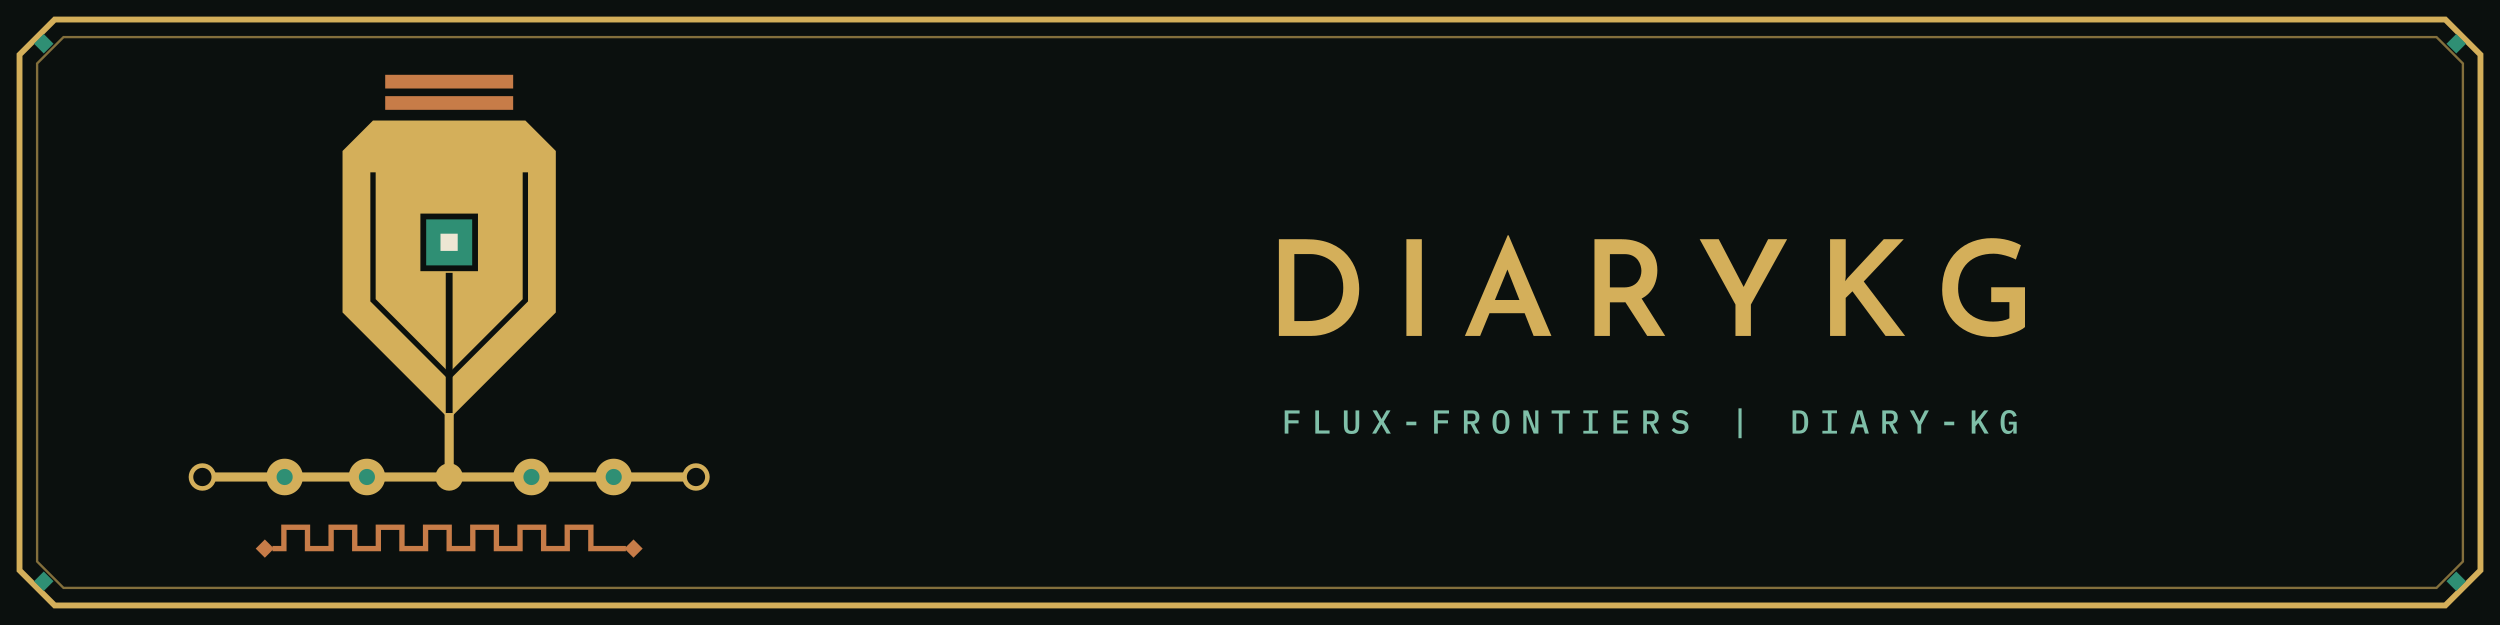
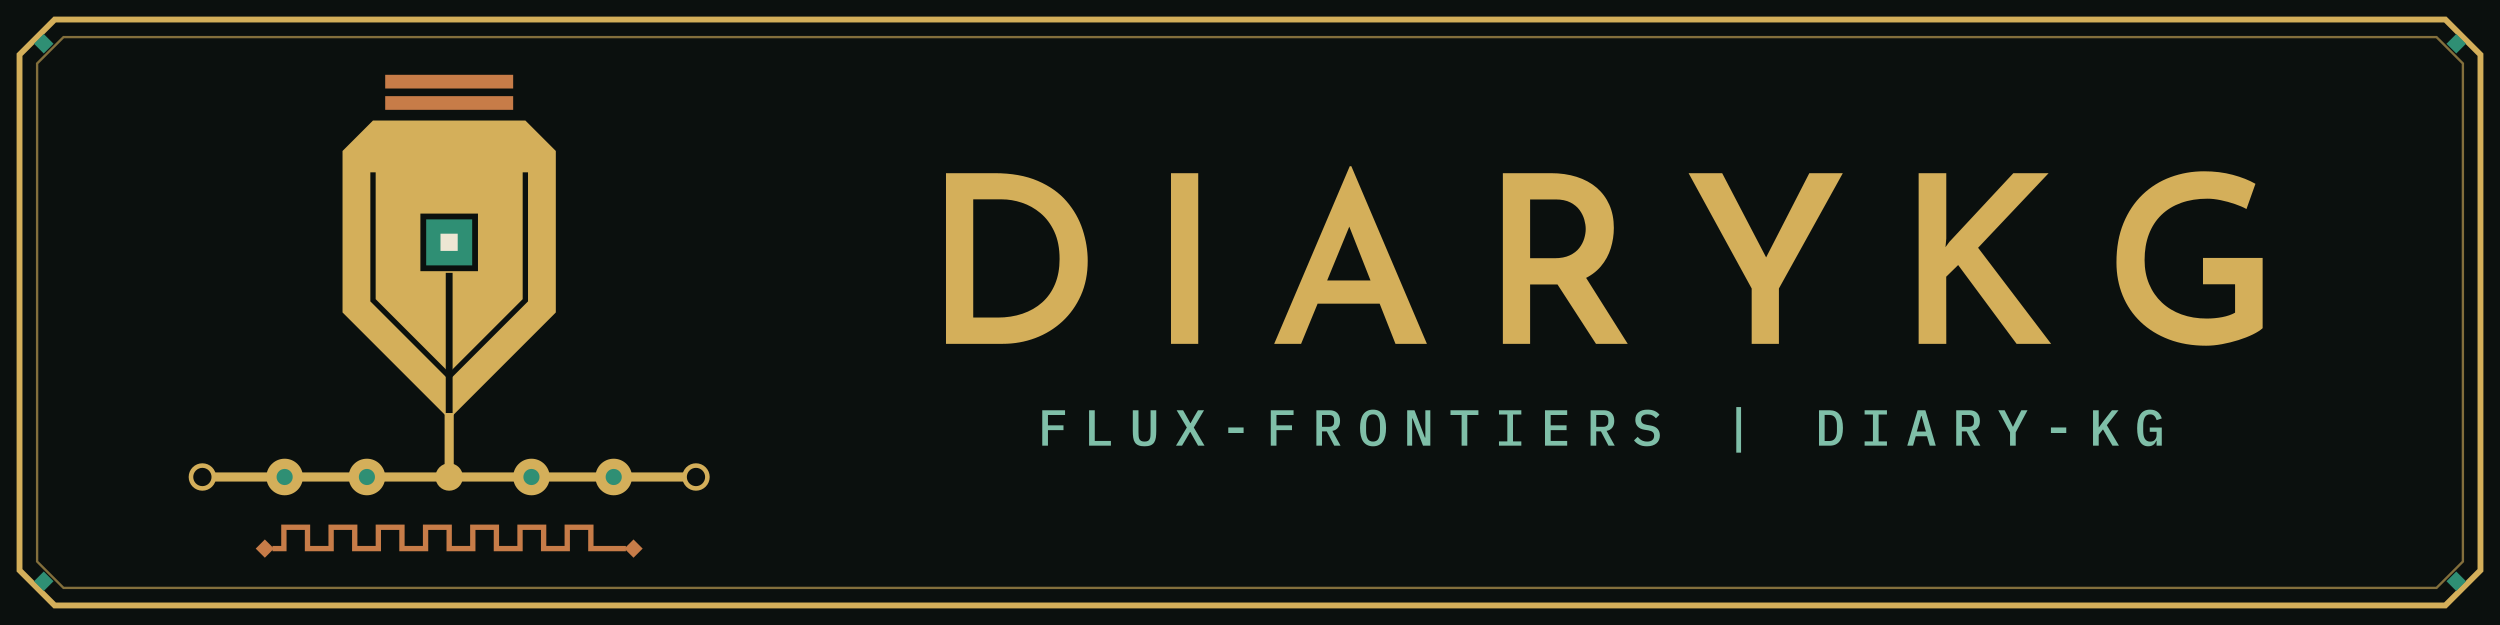
<svg xmlns="http://www.w3.org/2000/svg" width="1280" height="320" viewBox="0 0 1280 320">
  <rect width="1280" height="320" fill="#0B100E" />
  <path d="M28 10H1252L1270 28V292L1252 310H28L10 292V28Z" fill="none" stroke="#D4AF5A" stroke-width="3" />
  <path d="M32.5 19H1247.5L1261 32.5V287.5L1247.5 301H32.5L19 287.5V32.5Z" fill="none" stroke="#D4AF5A" stroke-width="1.2" stroke-opacity=".6" />
  <path fill="#2F8F74" d="M22.4 17.4L27.4 22.4L22.4 27.4L17.4 22.4Z" />
  <path fill="#2F8F74" d="M1257.6 17.4L1262.6 22.4L1257.6 27.4L1252.6 22.4Z" />
  <path fill="#2F8F74" d="M22.4 292.6L27.4 297.6L22.4 302.6L17.4 297.6Z" />
  <path fill="#2F8F74" d="M1257.6 292.6L1262.6 297.6L1257.6 302.6L1252.6 297.6Z" />
  <g transform="translate(30.3 7.1) scale(0.78)">
    <rect x="214" y="40" width="84" height="9" fill="#C77C48" />
    <rect x="214" y="54" width="84" height="9" fill="#C77C48" />
    <path d="M206 70L306 70L326 90L326 196L256 266L186 196L186 90Z" fill="#D4AF5A" />
    <path d="M206 104L206 188L256 238L306 188L306 104" fill="none" stroke="#0B100E" stroke-width="3.5" stroke-linejoin="miter" stroke-linecap="butt" />
    <path d="M256 268L256 170" fill="none" stroke="#0B100E" stroke-width="4.5" stroke-linejoin="miter" stroke-linecap="butt" />
    <rect x="239" y="133" width="34" height="34" fill="#2F8F74" stroke="#0B100E" stroke-width="3.8" />
    <rect x="250.3" y="144.3" width="11.3" height="11.3" fill="#EDE6D3" />
    <path d="M256 262L256 304" fill="none" stroke="#D4AF5A" stroke-width="6" stroke-linejoin="miter" stroke-linecap="butt" />
    <path d="M100 304L412 304" fill="none" stroke="#D4AF5A" stroke-width="6" stroke-linejoin="miter" stroke-linecap="butt" />
    <circle cx="94" cy="304" r="7.5" fill="#0B100E" stroke="#D4AF5A" stroke-width="3" />
    <circle cx="418" cy="304" r="7.5" fill="#0B100E" stroke="#D4AF5A" stroke-width="3" />
    <circle cx="148" cy="304" r="12" fill="#D4AF5A" />
    <circle cx="148" cy="304" r="5.3" fill="#2F8F74" />
    <circle cx="202" cy="304" r="12" fill="#D4AF5A" />
    <circle cx="202" cy="304" r="5.3" fill="#2F8F74" />
    <circle cx="310" cy="304" r="12" fill="#D4AF5A" />
    <circle cx="310" cy="304" r="5.3" fill="#2F8F74" />
    <circle cx="364" cy="304" r="12" fill="#D4AF5A" />
    <circle cx="364" cy="304" r="5.3" fill="#2F8F74" />
    <circle cx="256" cy="304" r="9" fill="#D4AF5A" />
    <path d="M140 351L147.5 351L147.5 337L163 337L163 351L178.5 351L178.5 337L194 337L194 351L209.5 351L209.5 337L225 337L225 351L240.5 351L240.5 337L256 337L256 351L271.5 351L271.5 337L287 337L287 351L302.5 351L302.5 337L318 337L318 351L333.5 351L333.5 337L349 337L349 351L364.5 351L364.5 351L372 351" fill="none" stroke="#C77C48" stroke-width="3.5" stroke-linejoin="miter" stroke-linecap="butt" />
    <path fill="#C77C48" d="M135 345L141 351L135 357L129 351Z" />
    <path fill="#C77C48" d="M377 345L383 351L377 357L371 351Z" />
  </g>
-   <path fill="#D4AF5A" d="M654.797 172.0V122.482H668.839Q676.224 122.482 681.416 124.716Q686.608 126.95 689.787 130.649Q692.966 134.348 694.441 138.87Q695.917 143.392 695.917 147.942Q695.917 153.497 693.941 157.931Q691.966 162.364 688.549 165.516Q685.132 168.668 680.678 170.334Q676.224 172.0 671.246 172.0ZM662.699 164.377H669.791Q673.715 164.377 676.999 163.259Q680.284 162.14 682.698 159.991Q685.112 157.842 686.434 154.667Q687.757 151.491 687.757 147.404Q687.757 142.733 686.22 139.435Q684.683 136.137 682.205 134.07Q679.726 132.002 676.788 131.04Q673.851 130.078 671.029 130.078H662.699ZM720.077 122.482H727.979V172.0H720.077ZM750.018 172.0 771.941 120.47H772.403L794.326 172.0H785.208L769.792 132.866L775.484 129.051L757.824 172.0ZM763.781 153.606H780.726L783.44 160.352H761.394ZM830.285 122.482Q834.385 122.482 837.761 123.55Q841.138 124.618 843.538 126.664Q845.938 128.711 847.251 131.652Q848.563 134.593 848.563 138.388Q848.563 141.346 847.676 144.253Q846.788 147.16 844.786 149.533Q842.783 151.906 839.526 153.344Q836.269 154.782 831.461 154.782H824.267V172.0H816.365V122.482ZM831.352 147.16Q834.004 147.16 835.766 146.33Q837.527 145.5 838.53 144.202Q839.533 142.903 839.968 141.441Q840.403 139.979 840.403 138.666Q840.403 137.442 840.002 135.991Q839.601 134.539 838.628 133.196Q837.656 131.853 835.953 130.979Q834.249 130.105 831.665 130.105H824.267V147.16ZM839.907 151.892 852.589 172.0H843.382L830.489 152.103ZM888.554 155.938 870.248 122.482H879.993L893.912 149.152L891.519 149.315L905.275 122.482H914.999L896.456 155.938V172.0H888.554ZM945.014 141.482 944.783 143.957 945.892 142.44 964.476 122.482H974.71L954.242 144.127L975.431 172.0H965.408L948.462 149.138L944.994 152.525L945.014 172.0H936.997V122.482H945.014ZM1036.801 167.458Q1035.815 168.369 1033.962 169.273Q1032.109 170.178 1029.78 170.912Q1027.451 171.646 1025.02 172.095Q1022.589 172.544 1020.42 172.544Q1014.422 172.544 1009.618 170.722Q1004.814 168.899 1001.407 165.649Q998 162.398 996.195 157.989Q994.389 153.579 994.389 148.384Q994.389 141.924 996.422 136.99Q998.456 132.057 1001.975 128.691Q1005.494 125.325 1010.101 123.632Q1014.708 121.938 1019.787 121.938Q1024.309 121.938 1028.127 122.962Q1031.946 123.985 1034.713 125.57L1032.109 132.893Q1030.783 132.132 1028.763 131.441Q1026.744 130.751 1024.646 130.319Q1022.548 129.888 1020.794 129.888Q1016.55 129.888 1013.178 131.091Q1009.805 132.295 1007.428 134.6Q1005.052 136.905 1003.8 140.207Q1002.549 143.508 1002.549 147.704Q1002.549 151.525 1003.865 154.653Q1005.181 157.781 1007.574 160.029Q1009.968 162.276 1013.269 163.469Q1016.571 164.663 1020.59 164.663Q1022.922 164.663 1025.098 164.245Q1027.274 163.826 1028.804 162.963V154.708H1019.495V147.085H1036.801Z" />
-   <path fill="#7FBFA8" d="M657.762 222.0V210.134H665.395V211.732H659.666V215.183H664.868V216.781H659.666V222.0ZM673.436 222.0V210.134H675.34V220.402H680.746V222.0ZM689.977 210.134V217.427Q689.977 218.158 690.019 218.753Q690.062 219.348 690.266 219.764Q690.47 220.181 690.878 220.402Q691.286 220.623 692.0 220.623Q692.714 220.623 693.122 220.402Q693.53 220.181 693.734 219.764Q693.938 219.348 693.981 218.753Q694.023 218.158 694.023 217.427V210.134H695.927V217.087Q695.927 218.362 695.783 219.322Q695.638 220.283 695.213 220.921Q694.788 221.558 694.014 221.881Q693.241 222.204 692.0 222.204Q690.759 222.204 689.986 221.881Q689.212 221.558 688.787 220.921Q688.362 220.283 688.217 219.322Q688.073 218.362 688.073 217.087V210.134ZM712.094 222.0H709.935L708.592 219.654L707.334 217.41H707.232L705.94 219.654L704.546 222.0H702.523L706.161 215.914L702.744 210.134H704.903L706.11 212.259L707.334 214.452H707.419L708.643 212.259L709.901 210.134H711.924L708.49 215.914ZM720.033 217.75V215.897H725.167V217.75ZM734.262 222.0V210.134H741.895V211.732H736.166V215.183H741.368V216.781H736.166V222.0ZM751.415 222.0H749.528V210.134H753.965Q755.665 210.134 756.557 211.086Q757.45 212.038 757.45 213.704Q757.45 215.064 756.787 215.948Q756.124 216.832 754.883 217.036L757.62 222.0H755.512L752.996 217.206H751.415ZM753.693 215.676Q755.461 215.676 755.461 214.061V213.33Q755.461 211.715 753.693 211.715H751.415V215.676ZM768.5 222.204Q767.378 222.204 766.553 221.788Q765.729 221.371 765.193 220.589Q764.658 219.807 764.403 218.668Q764.148 217.529 764.148 216.067Q764.148 214.622 764.403 213.475Q764.658 212.327 765.193 211.545Q765.729 210.763 766.553 210.346Q767.378 209.93 768.5 209.93Q769.622 209.93 770.447 210.346Q771.271 210.763 771.806 211.545Q772.342 212.327 772.597 213.475Q772.852 214.622 772.852 216.067Q772.852 217.529 772.597 218.668Q772.342 219.807 771.806 220.589Q771.271 221.371 770.447 221.788Q769.622 222.204 768.5 222.204ZM768.5 220.623Q769.775 220.623 770.302 219.662Q770.829 218.702 770.829 217.053V215.064Q770.829 213.432 770.302 212.471Q769.775 211.511 768.5 211.511Q767.225 211.511 766.698 212.471Q766.171 213.432 766.171 215.064V217.07Q766.171 218.702 766.698 219.662Q767.225 220.623 768.5 220.623ZM781.743 212.871H781.59V222.0H779.924V210.134H782.372L785.857 219.263H786.01V210.134H787.676V222.0H785.228ZM800.052 211.732V222.0H798.148V211.732H794.425V210.134H803.775V211.732ZM810.66 222.0V220.555H813.448V211.579H810.66V210.134H818.14V211.579H815.352V220.555H818.14V222.0ZM826.062 222.0V210.134H833.491V211.732H827.966V215.183H833.287V216.781H827.966V220.402H833.491V222.0ZM843.215 222.0H841.328V210.134H845.765Q847.465 210.134 848.358 211.086Q849.25 212.038 849.25 213.704Q849.25 215.064 848.587 215.948Q847.924 216.832 846.683 217.036L849.42 222.0H847.312L844.796 217.206H843.215ZM845.493 215.676Q847.261 215.676 847.261 214.061V213.33Q847.261 211.715 845.493 211.715H843.215V215.676ZM860.198 222.204Q858.651 222.204 857.597 221.66Q856.543 221.116 855.863 220.215L857.087 219.042Q857.767 219.858 858.532 220.24Q859.297 220.623 860.266 220.623Q861.388 220.623 861.991 220.113Q862.595 219.603 862.595 218.651Q862.595 217.886 862.153 217.469Q861.711 217.053 860.64 216.866L859.348 216.662Q858.498 216.526 857.92 216.212Q857.342 215.897 856.985 215.464Q856.628 215.03 856.466 214.495Q856.305 213.959 856.305 213.364Q856.305 211.681 857.393 210.805Q858.481 209.93 860.385 209.93Q861.796 209.93 862.79 210.38Q863.785 210.831 864.397 211.647L863.207 212.837Q862.714 212.242 862.043 211.876Q861.371 211.511 860.385 211.511Q859.331 211.511 858.778 211.962Q858.226 212.412 858.226 213.279Q858.226 214.01 858.659 214.426Q859.093 214.843 860.198 215.03L861.456 215.251Q863.054 215.54 863.785 216.416Q864.516 217.291 864.516 218.549Q864.516 219.365 864.236 220.045Q863.955 220.725 863.402 221.201Q862.85 221.677 862.042 221.94Q861.235 222.204 860.198 222.204ZM890.101 224.346V209.08H891.699V224.346ZM917.794 210.134H921.33Q923.608 210.134 924.704 211.647Q925.801 213.16 925.801 216.067Q925.801 218.974 924.704 220.487Q923.608 222.0 921.33 222.0H917.794ZM921.211 220.436Q922.52 220.436 923.158 219.56Q923.795 218.685 923.795 217.053V215.081Q923.795 213.449 923.158 212.574Q922.52 211.698 921.211 211.698H919.681V220.436ZM933.06 222.0V220.555H935.848V211.579H933.06V210.134H940.54V211.579H937.752V220.555H940.54V222.0ZM954.854 222.0 953.953 218.838H950.179L949.278 222.0H947.34L950.808 210.134H953.409L956.877 222.0ZM952.134 212.055H951.998L950.536 217.257H953.596ZM965.615 222.0H963.728V210.134H968.165Q969.865 210.134 970.757 211.086Q971.65 212.038 971.65 213.704Q971.65 215.064 970.987 215.948Q970.324 216.832 969.083 217.036L971.82 222.0H969.712L967.196 217.206H965.615ZM967.893 215.676Q969.661 215.676 969.661 214.061V213.33Q969.661 211.715 967.893 211.715H965.615V215.676ZM981.748 222.0V217.529L977.804 210.134H979.929L981.442 213.092L982.666 215.625H982.768L984.009 213.092L985.522 210.134H987.596L983.652 217.529V222.0ZM995.433 217.75V215.897H1000.567V217.75ZM1012.858 216.543 1011.43 218.328V222.0H1009.526V210.134H1011.43V215.812H1011.515L1012.96 213.84L1015.867 210.134H1018.06L1014.15 215.132L1018.213 222.0H1016.037ZM1030.81 220.368H1030.691Q1030.538 220.725 1030.325 221.056Q1030.113 221.388 1029.798 221.643Q1029.484 221.898 1029.042 222.051Q1028.6 222.204 1028.022 222.204Q1026.169 222.204 1025.234 220.623Q1024.299 219.042 1024.299 216.152Q1024.299 213.126 1025.37 211.528Q1026.441 209.93 1028.651 209.93Q1029.518 209.93 1030.173 210.168Q1030.827 210.406 1031.286 210.805Q1031.745 211.205 1032.051 211.74Q1032.357 212.276 1032.544 212.871L1030.827 213.449Q1030.691 213.058 1030.521 212.709Q1030.351 212.361 1030.104 212.089Q1029.858 211.817 1029.51 211.664Q1029.161 211.511 1028.668 211.511Q1027.427 211.511 1026.874 212.471Q1026.322 213.432 1026.322 215.064V216.951Q1026.322 217.767 1026.441 218.447Q1026.56 219.127 1026.841 219.612Q1027.121 220.096 1027.572 220.368Q1028.022 220.64 1028.668 220.64Q1029.705 220.64 1030.257 220.019Q1030.81 219.399 1030.81 218.43V217.359H1028.515V215.931H1032.544V222.0H1030.81Z" />
+   <path fill="#D4AF5A" d="M484.348 176.046V88.662H509.128Q522.16 88.662 531.322 92.604Q540.484 96.546 546.094 103.074Q551.704 109.602 554.308 117.582Q556.912 125.562 556.912 133.59Q556.912 143.394 553.426 151.218Q549.94 159.042 543.91 164.604Q537.88 170.166 530.02 173.106Q522.16 176.046 513.376 176.046ZM498.292 162.594H510.808Q517.732 162.594 523.528 160.62Q529.324 158.646 533.584 154.854Q537.844 151.062 540.178 145.458Q542.512 139.854 542.512 132.642Q542.512 124.398 539.8 118.578Q537.088 112.758 532.714 109.11Q528.34 105.462 523.156 103.764Q517.972 102.066 512.992 102.066H498.292ZM599.548 88.662H613.492V176.046H599.548ZM652.384 176.046 691.072 85.11H691.888L730.576 176.046H714.484L687.28 106.986L697.324 100.254L666.16 176.046ZM676.672 143.586H706.576L711.364 155.49H672.46ZM794.032 88.662Q801.268 88.662 807.226 90.546Q813.184 92.43 817.42 96.042Q821.656 99.654 823.972 104.844Q826.288 110.034 826.288 116.73Q826.288 121.95 824.722 127.08Q823.156 132.21 819.622 136.398Q816.088 140.586 810.34 143.124Q804.592 145.662 796.108 145.662H783.412V176.046H769.468V88.662ZM795.916 132.21Q800.596 132.21 803.704 130.746Q806.812 129.282 808.582 126.99Q810.352 124.698 811.12 122.118Q811.888 119.538 811.888 117.222Q811.888 115.062 811.18 112.5Q810.472 109.938 808.756 107.568Q807.04 105.198 804.034 103.656Q801.028 102.114 796.468 102.114H783.412V132.21ZM811.012 140.562 833.392 176.046H817.144L794.392 140.934ZM896.86 147.702 864.556 88.662H881.752L906.316 135.726L902.092 136.014L926.368 88.662H943.528L910.804 147.702V176.046H896.86ZM996.496 122.19 996.088 126.558 998.044 123.882 1030.84 88.662H1048.9L1012.78 126.858L1050.172 176.046H1032.484L1002.58 135.702L996.46 141.678L996.496 176.046H982.348V88.662H996.496ZM1158.472 168.03Q1156.732 169.638 1153.462 171.234Q1150.192 172.83 1146.082 174.126Q1141.972 175.422 1137.682 176.214Q1133.392 177.006 1129.564 177.006Q1118.98 177.006 1110.502 173.79Q1102.024 170.574 1096.012 164.838Q1090 159.102 1086.814 151.32Q1083.628 143.538 1083.628 134.37Q1083.628 122.97 1087.216 114.264Q1090.804 105.558 1097.014 99.618Q1103.224 93.678 1111.354 90.69Q1119.484 87.702 1128.448 87.702Q1136.428 87.702 1143.166 89.508Q1149.904 91.314 1154.788 94.11L1150.192 107.034Q1147.852 105.69 1144.288 104.472Q1140.724 103.254 1137.022 102.492Q1133.32 101.73 1130.224 101.73Q1122.736 101.73 1116.784 103.854Q1110.832 105.978 1106.638 110.046Q1102.444 114.114 1100.236 119.94Q1098.028 125.766 1098.028 133.17Q1098.028 139.914 1100.35 145.434Q1102.672 150.954 1106.896 154.92Q1111.12 158.886 1116.946 160.992Q1122.772 163.098 1129.864 163.098Q1133.98 163.098 1137.82 162.36Q1141.66 161.622 1144.36 160.098V145.53H1127.932V132.078H1158.472Z" />
+   <path fill="#7FBFA8" d="M533.636 228.194V210.046H545.31V212.49H536.548V217.768H544.504V220.212H536.548V228.194ZM557.608 228.194V210.046H560.52V225.75H568.788V228.194ZM582.906 210.046V221.2Q582.906 222.318 582.971 223.228Q583.036 224.138 583.348 224.775Q583.66 225.412 584.284 225.75Q584.908 226.088 586 226.088Q587.092 226.088 587.716 225.75Q588.34 225.412 588.652 224.775Q588.964 224.138 589.029 223.228Q589.094 222.318 589.094 221.2V210.046H592.006V220.68Q592.006 222.63 591.785 224.099Q591.564 225.568 590.914 226.543Q590.264 227.518 589.081 228.012Q587.898 228.506 586 228.506Q584.102 228.506 582.919 228.012Q581.736 227.518 581.086 226.543Q580.436 225.568 580.215 224.099Q579.994 222.63 579.994 220.68V210.046ZM616.732 228.194H613.43L611.376 224.606L609.452 221.174H609.296L607.32 224.606L605.188 228.194H602.094L607.658 218.886L602.432 210.046H605.734L607.58 213.296L609.452 216.65H609.582L611.454 213.296L613.378 210.046H616.472L611.22 218.886ZM628.874 221.694V218.86H636.726V221.694ZM650.636 228.194V210.046H662.31V212.49H653.548V217.768H661.504V220.212H653.548V228.194ZM676.87 228.194H673.984V210.046H680.77Q683.37 210.046 684.735 211.502Q686.1 212.958 686.1 215.506Q686.1 217.586 685.086 218.938Q684.072 220.29 682.174 220.602L686.36 228.194H683.136L679.288 220.862H676.87ZM680.354 218.522Q683.058 218.522 683.058 216.052V214.934Q683.058 212.464 680.354 212.464H676.87V218.522ZM703 228.506Q701.284 228.506 700.023 227.869Q698.762 227.232 697.943 226.036Q697.124 224.84 696.734 223.098Q696.344 221.356 696.344 219.12Q696.344 216.91 696.734 215.155Q697.124 213.4 697.943 212.204Q698.762 211.008 700.023 210.371Q701.284 209.734 703 209.734Q704.716 209.734 705.977 210.371Q707.238 211.008 708.057 212.204Q708.876 213.4 709.266 215.155Q709.656 216.91 709.656 219.12Q709.656 221.356 709.266 223.098Q708.876 224.84 708.057 226.036Q707.238 227.232 705.977 227.869Q704.716 228.506 703 228.506ZM703 226.088Q704.95 226.088 705.756 224.619Q706.562 223.15 706.562 220.628V217.586Q706.562 215.09 705.756 213.621Q704.95 212.152 703 212.152Q701.05 212.152 700.244 213.621Q699.438 215.09 699.438 217.586V220.654Q699.438 223.15 700.244 224.619Q701.05 226.088 703 226.088ZM723.254 214.232H723.02V228.194H720.472V210.046H724.216L729.546 224.008H729.78V210.046H732.328V228.194H728.584ZM751.256 212.49V228.194H748.344V212.49H742.65V210.046H756.95V212.49ZM767.48 228.194V225.984H771.744V212.256H767.48V210.046H778.92V212.256H774.656V225.984H778.92V228.194ZM791.036 228.194V210.046H802.398V212.49H793.948V217.768H802.086V220.212H793.948V225.75H802.398V228.194ZM817.27 228.194H814.384V210.046H821.17Q823.77 210.046 825.135 211.502Q826.5 212.958 826.5 215.506Q826.5 217.586 825.486 218.938Q824.472 220.29 822.574 220.602L826.76 228.194H823.536L819.688 220.862H817.27ZM820.754 218.522Q823.458 218.522 823.458 216.052V214.934Q823.458 212.464 820.754 212.464H817.27V218.522ZM843.244 228.506Q840.878 228.506 839.266 227.674Q837.654 226.842 836.614 225.464L838.486 223.67Q839.526 224.918 840.696 225.503Q841.866 226.088 843.348 226.088Q845.064 226.088 845.987 225.308Q846.91 224.528 846.91 223.072Q846.91 221.902 846.234 221.265Q845.558 220.628 843.92 220.342L841.944 220.03Q840.644 219.822 839.76 219.341Q838.876 218.86 838.33 218.197Q837.784 217.534 837.537 216.715Q837.29 215.896 837.29 214.986Q837.29 212.412 838.954 211.073Q840.618 209.734 843.53 209.734Q845.688 209.734 847.209 210.423Q848.73 211.112 849.666 212.36L847.846 214.18Q847.092 213.27 846.065 212.711Q845.038 212.152 843.53 212.152Q841.918 212.152 841.073 212.841Q840.228 213.53 840.228 214.856Q840.228 215.974 840.891 216.611Q841.554 217.248 843.244 217.534L845.168 217.872Q847.612 218.314 848.73 219.653Q849.848 220.992 849.848 222.916Q849.848 224.164 849.419 225.204Q848.99 226.244 848.145 226.972Q847.3 227.7 846.065 228.103Q844.83 228.506 843.244 228.506ZM888.978 231.782V208.434H891.422V231.782ZM931.332 210.046H936.74Q940.224 210.046 941.901 212.36Q943.578 214.674 943.578 219.12Q943.578 223.566 941.901 225.88Q940.224 228.194 936.74 228.194H931.332ZM936.558 225.802Q938.56 225.802 939.535 224.463Q940.51 223.124 940.51 220.628V217.612Q940.51 215.116 939.535 213.777Q938.56 212.438 936.558 212.438H934.218V225.802ZM954.68 228.194V225.984H958.944V212.256H954.68V210.046H966.12V212.256H961.856V225.984H966.12V228.194ZM988.012 228.194 986.634 223.358H980.862L979.484 228.194H976.52L981.824 210.046H985.802L991.106 228.194ZM983.852 212.984H983.644L981.408 220.94H986.088ZM1004.47 228.194H1001.584V210.046H1008.37Q1010.97 210.046 1012.335 211.502Q1013.7 212.958 1013.7 215.506Q1013.7 217.586 1012.686 218.938Q1011.672 220.29 1009.774 220.602L1013.96 228.194H1010.736L1006.888 220.862H1004.47ZM1007.954 218.522Q1010.658 218.522 1010.658 216.052V214.934Q1010.658 212.464 1007.954 212.464H1004.47V218.522ZM1029.144 228.194V221.356L1023.112 210.046H1026.362L1028.676 214.57L1030.548 218.444H1030.704L1032.602 214.57L1034.916 210.046H1038.088L1032.056 221.356V228.194ZM1050.074 221.694V218.86H1057.926V221.694ZM1076.724 219.848 1074.54 222.578V228.194H1071.628V210.046H1074.54V218.73H1074.67L1076.88 215.714L1081.326 210.046H1084.68L1078.7 217.69L1084.914 228.194H1081.586ZM1104.18 225.698H1103.998Q1103.764 226.244 1103.439 226.751Q1103.114 227.258 1102.633 227.648Q1102.152 228.038 1101.476 228.272Q1100.8 228.506 1099.916 228.506Q1097.082 228.506 1095.652 226.088Q1094.222 223.67 1094.222 219.25Q1094.222 214.622 1095.86 212.178Q1097.498 209.734 1100.878 209.734Q1102.204 209.734 1103.205 210.098Q1104.206 210.462 1104.908 211.073Q1105.61 211.684 1106.078 212.503Q1106.546 213.322 1106.832 214.232L1104.206 215.116Q1103.998 214.518 1103.738 213.985Q1103.478 213.452 1103.101 213.036Q1102.724 212.62 1102.191 212.386Q1101.658 212.152 1100.904 212.152Q1099.006 212.152 1098.161 213.621Q1097.316 215.09 1097.316 217.586V220.472Q1097.316 221.72 1097.498 222.76Q1097.68 223.8 1098.109 224.541Q1098.538 225.282 1099.227 225.698Q1099.916 226.114 1100.904 226.114Q1102.49 226.114 1103.335 225.165Q1104.18 224.216 1104.18 222.734V221.096H1100.67V218.912H1106.832V228.194H1104.18Z" />
</svg>
